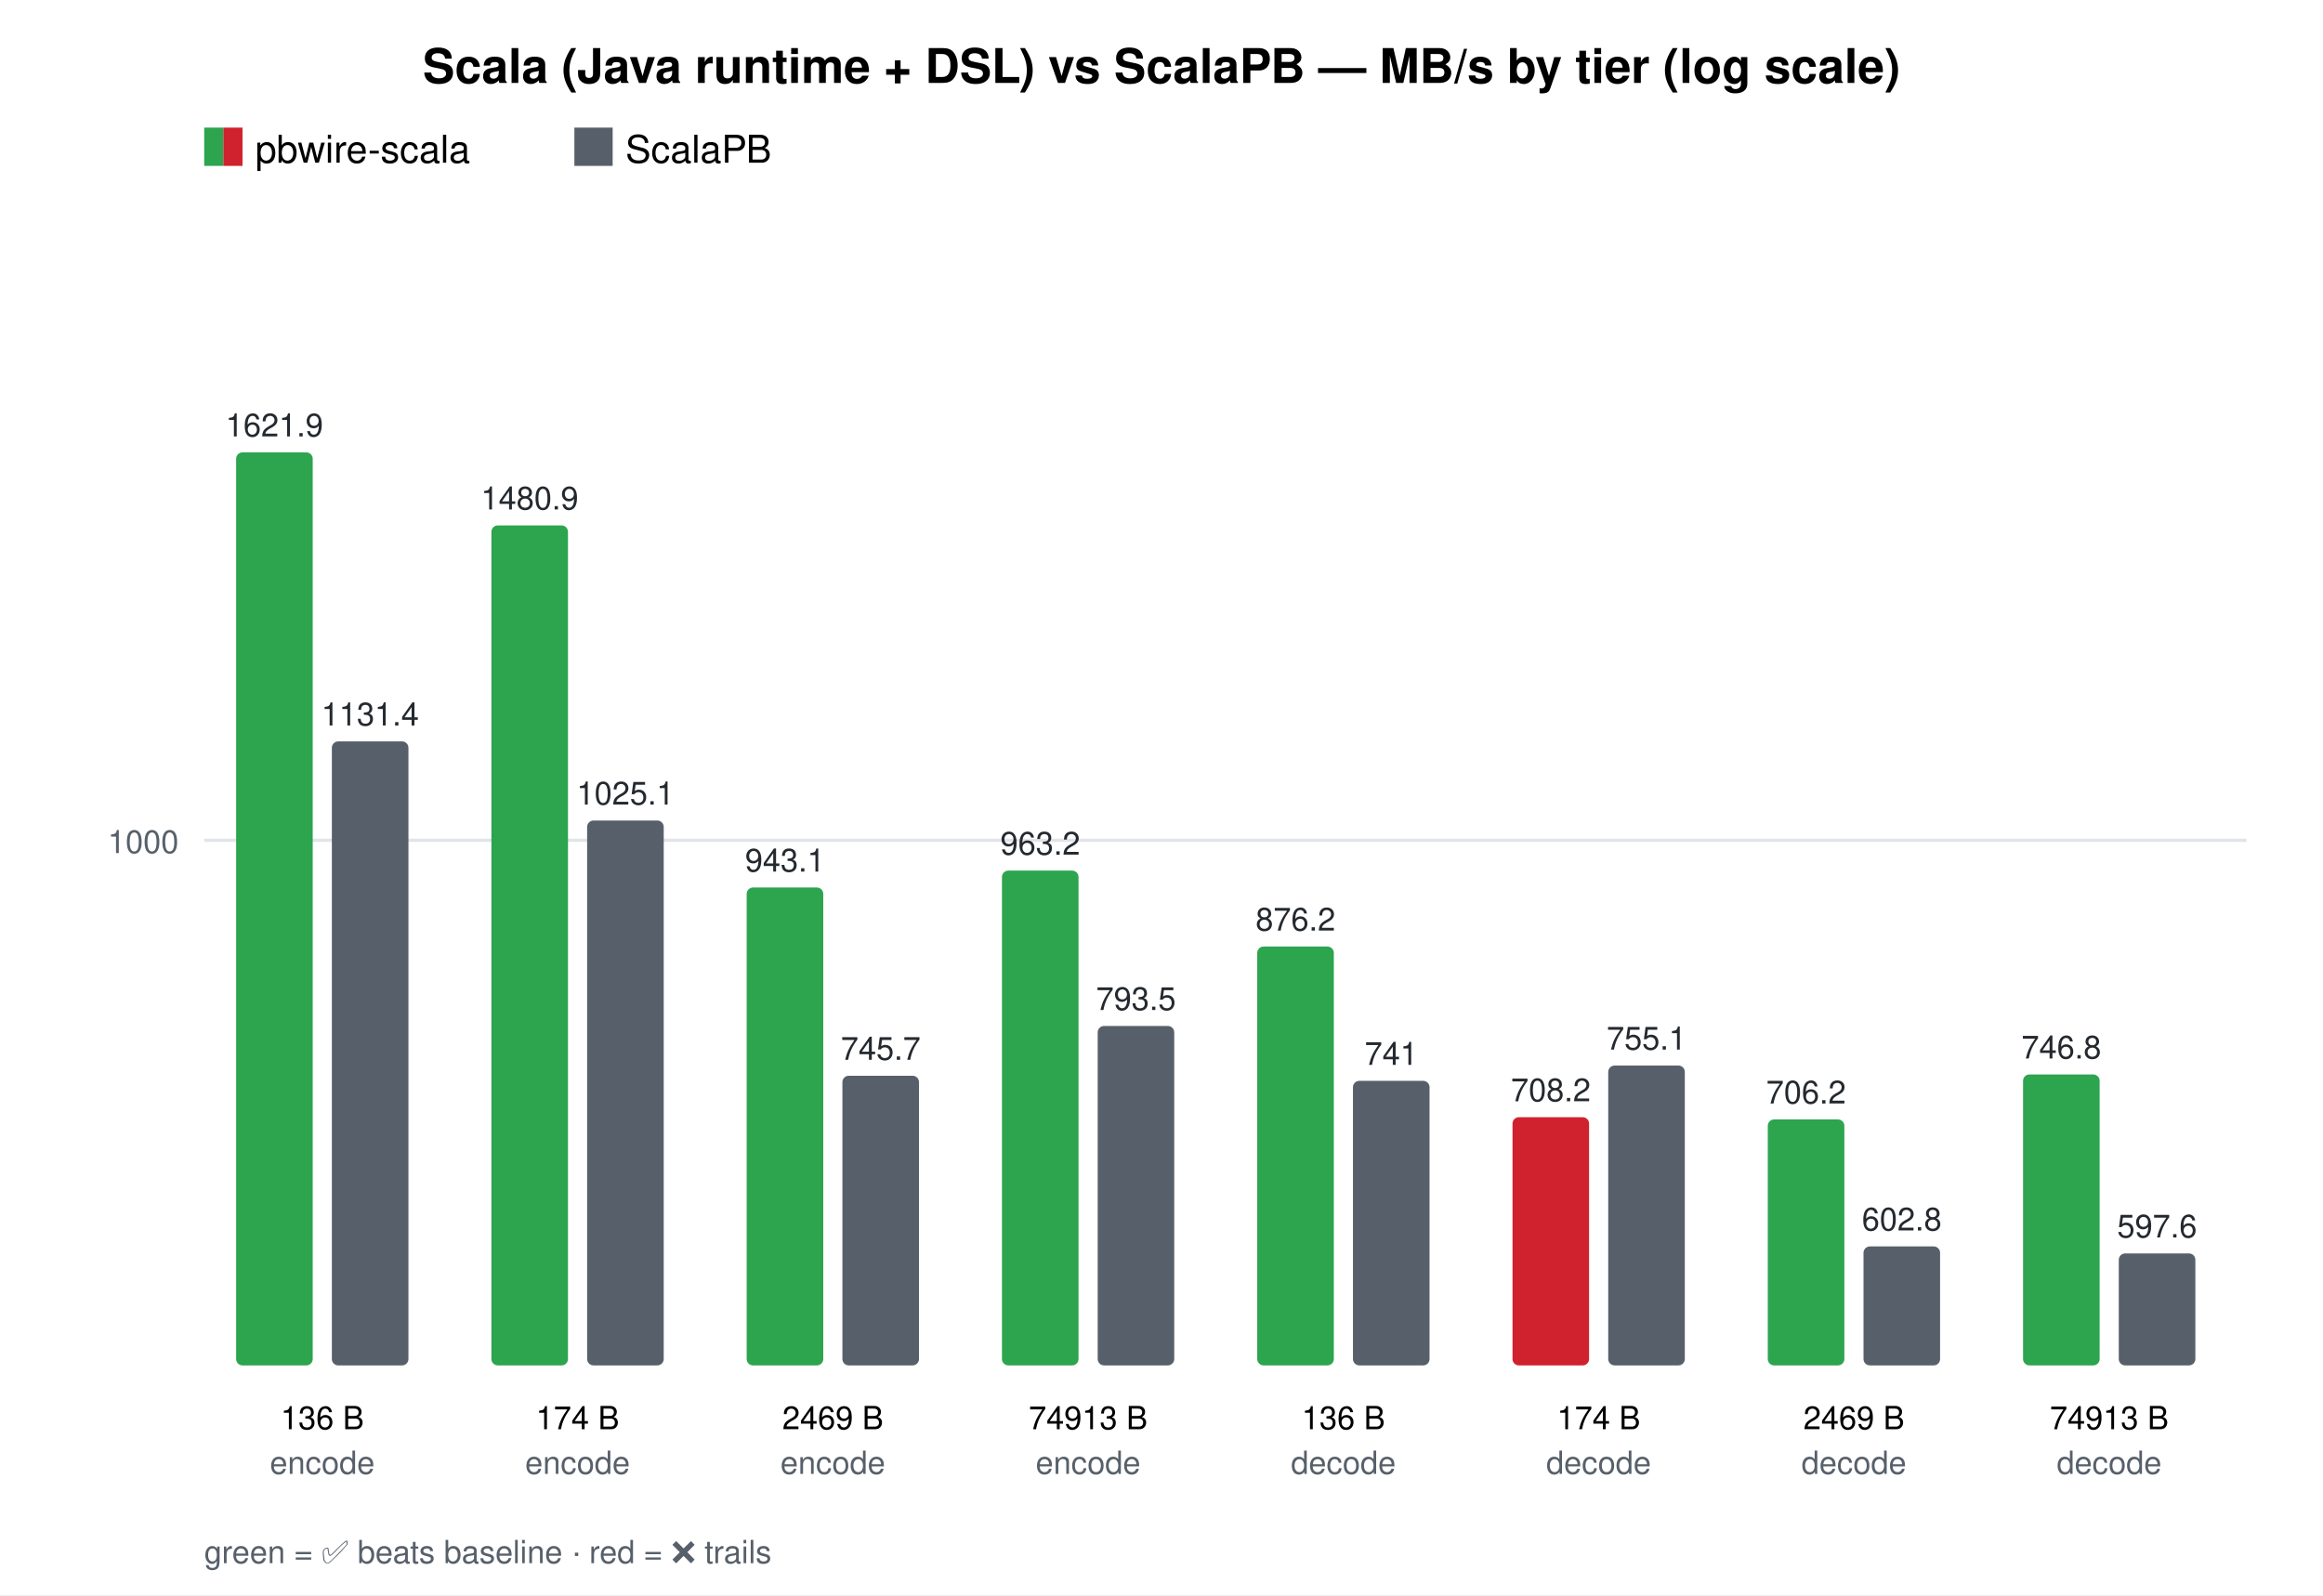
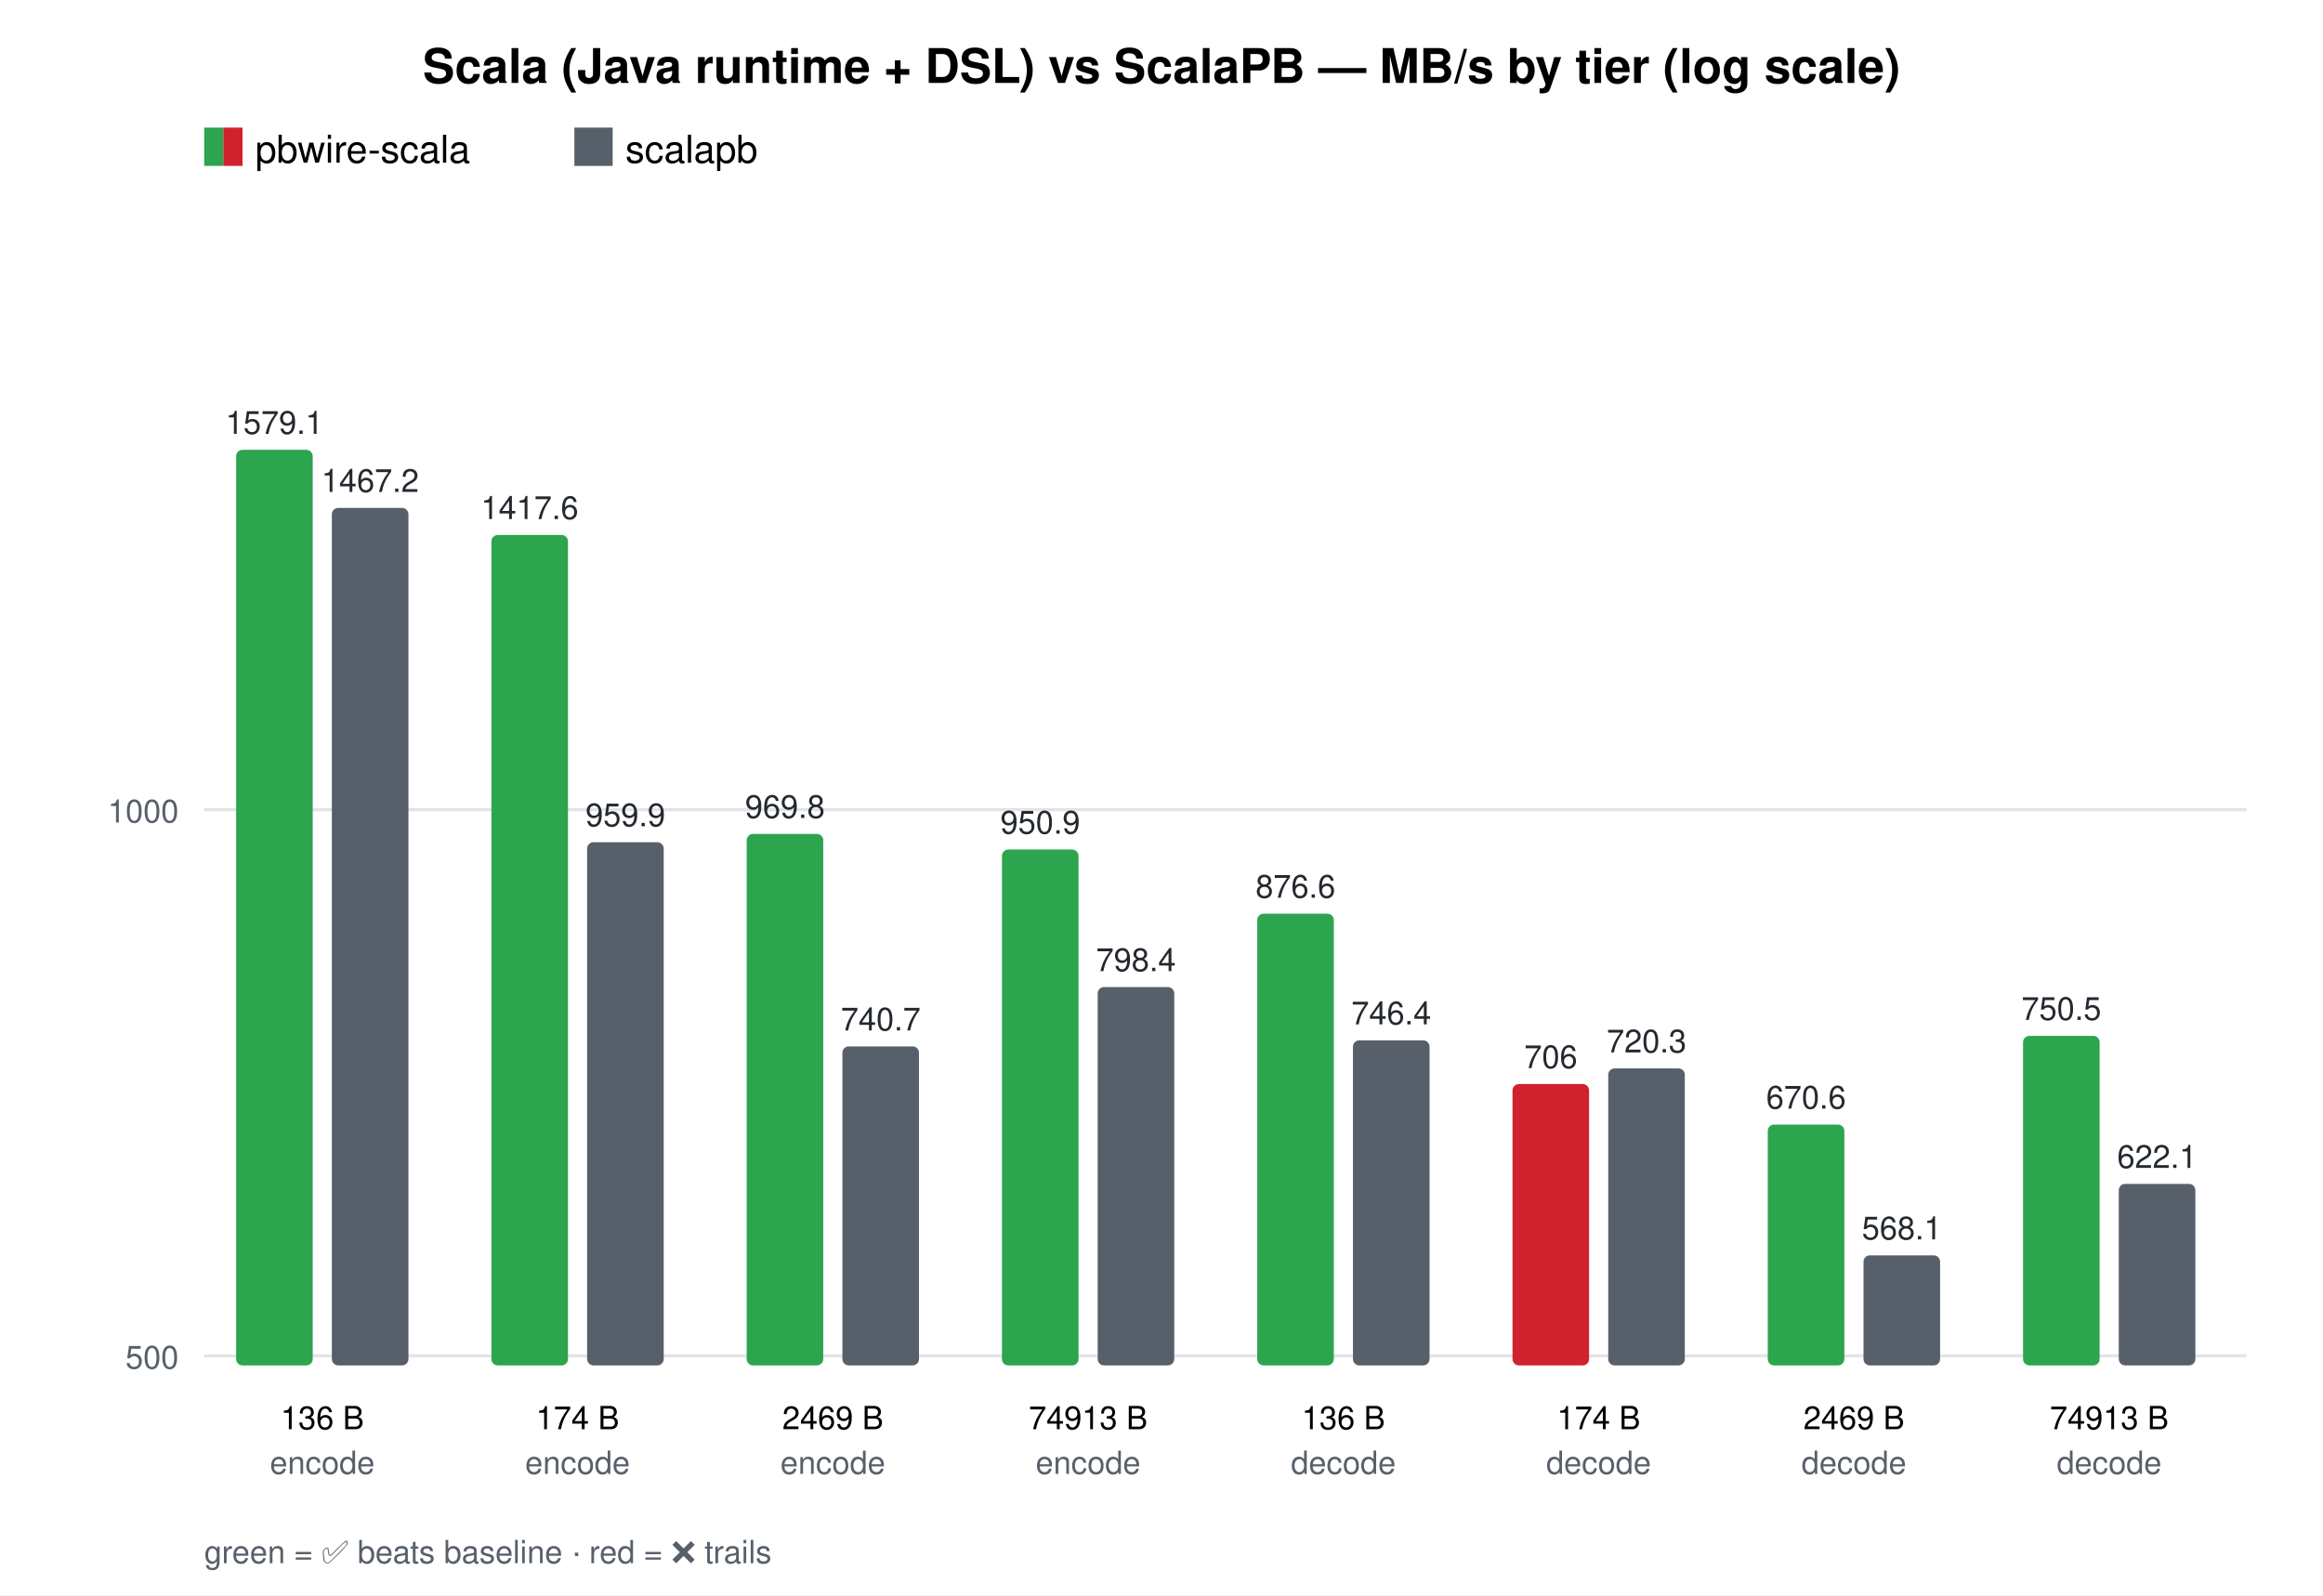
<svg xmlns="http://www.w3.org/2000/svg" width="728" height="500" font-family="Helvetica, Arial, sans-serif">
  <rect width="728" height="500" fill="#ffffff" />
  <text x="364.0" y="26" text-anchor="middle" font-size="15" font-weight="bold">Scala (Java runtime + DSL) vs ScalaPB — MB/s by tier (log scale)</text>
  <rect x="64" y="40" width="6" height="12" fill="#2da44e" />
  <rect x="70" y="40" width="6" height="12" fill="#cf222e" />
  <text x="80" y="51" font-size="12">pbwire-scala</text>
  <rect x="180.0" y="40" width="12" height="12" fill="#57606a" />
-   <text x="196.0" y="51" font-size="12">ScalaPB</text>
-   <line x1="64" y1="263.4" x2="704" y2="263.4" stroke="#e1e4e8" />
-   <text x="56" y="267.4" text-anchor="end" font-size="10" fill="#57606a">1000</text>
+   <text x="196.0" y="51" font-size="12">scalapb</text>
+   <line x1="64" y1="425.0" x2="704" y2="425.0" stroke="#e1e4e8" />
+   <text x="56" y="429.0" text-anchor="end" font-size="10" fill="#57606a">500</text>
+   <line x1="64" y1="253.8" x2="704" y2="253.8" stroke="#e1e4e8" />
+   <text x="56" y="257.8" text-anchor="end" font-size="10" fill="#57606a">1000</text>
  <text x="101.0" y="448" text-anchor="middle" font-size="10">136 B</text>
  <text x="101.0" y="462" text-anchor="middle" font-size="10" fill="#57606a">encode</text>
-   <rect x="74.0" y="141.8" width="24" height="286.2" rx="2" fill="#2da44e" />
-   <text x="86.0" y="136.8" text-anchor="middle" font-size="10" fill="#24292f">1621.9</text>
-   <rect x="104.0" y="232.4" width="24" height="195.6" rx="2" fill="#57606a" />
-   <text x="116.0" y="227.4" text-anchor="middle" font-size="10" fill="#24292f">1131.4</text>
+   <rect x="74.0" y="141.0" width="24" height="287.0" rx="2" fill="#2da44e" />
+   <text x="86.0" y="136.0" text-anchor="middle" font-size="10" fill="#24292f">1579.1</text>
+   <rect x="104.0" y="159.2" width="24" height="268.8" rx="2" fill="#57606a" />
+   <text x="116.0" y="154.2" text-anchor="middle" font-size="10" fill="#24292f">1467.2</text>
  <text x="181.0" y="448" text-anchor="middle" font-size="10">174 B</text>
  <text x="181.0" y="462" text-anchor="middle" font-size="10" fill="#57606a">encode</text>
-   <rect x="154.0" y="164.7" width="24" height="263.3" rx="2" fill="#2da44e" />
-   <text x="166.0" y="159.7" text-anchor="middle" font-size="10" fill="#24292f">1480.9</text>
-   <rect x="184.0" y="257.2" width="24" height="170.8" rx="2" fill="#57606a" />
-   <text x="196.0" y="252.2" text-anchor="middle" font-size="10" fill="#24292f">1025.1</text>
+   <rect x="154.0" y="167.7" width="24" height="260.3" rx="2" fill="#2da44e" />
+   <text x="166.0" y="162.7" text-anchor="middle" font-size="10" fill="#24292f">1417.6</text>
+   <rect x="184.0" y="264.0" width="24" height="164.0" rx="2" fill="#57606a" />
+   <text x="196.0" y="259.0" text-anchor="middle" font-size="10" fill="#24292f">959.9</text>
  <text x="261.0" y="448" text-anchor="middle" font-size="10">2469 B</text>
  <text x="261.0" y="462" text-anchor="middle" font-size="10" fill="#57606a">encode</text>
-   <rect x="234.0" y="278.2" width="24" height="149.8" rx="2" fill="#2da44e" />
-   <text x="246.0" y="273.2" text-anchor="middle" font-size="10" fill="#24292f">943.1</text>
-   <rect x="264.0" y="337.2" width="24" height="90.8" rx="2" fill="#57606a" />
-   <text x="276.0" y="332.2" text-anchor="middle" font-size="10" fill="#24292f">745.7</text>
+   <rect x="234.0" y="261.4" width="24" height="166.6" rx="2" fill="#2da44e" />
+   <text x="246.0" y="256.4" text-anchor="middle" font-size="10" fill="#24292f">969.8</text>
+   <rect x="264.0" y="328.0" width="24" height="100.0" rx="2" fill="#57606a" />
+   <text x="276.0" y="323.0" text-anchor="middle" font-size="10" fill="#24292f">740.7</text>
  <text x="341.0" y="448" text-anchor="middle" font-size="10">74913 B</text>
  <text x="341.0" y="462" text-anchor="middle" font-size="10" fill="#57606a">encode</text>
-   <rect x="314.0" y="272.9" width="24" height="155.1" rx="2" fill="#2da44e" />
-   <text x="326.0" y="267.9" text-anchor="middle" font-size="10" fill="#24292f">963.2</text>
-   <rect x="344.0" y="321.6" width="24" height="106.4" rx="2" fill="#57606a" />
-   <text x="356.0" y="316.6" text-anchor="middle" font-size="10" fill="#24292f">793.5</text>
+   <rect x="314.0" y="266.3" width="24" height="161.7" rx="2" fill="#2da44e" />
+   <text x="326.0" y="261.3" text-anchor="middle" font-size="10" fill="#24292f">950.9</text>
+   <rect x="344.0" y="309.4" width="24" height="118.6" rx="2" fill="#57606a" />
+   <text x="356.0" y="304.4" text-anchor="middle" font-size="10" fill="#24292f">798.4</text>
  <text x="421.0" y="448" text-anchor="middle" font-size="10">136 B</text>
  <text x="421.0" y="462" text-anchor="middle" font-size="10" fill="#57606a">decode</text>
-   <rect x="394.0" y="296.7" width="24" height="131.3" rx="2" fill="#2da44e" />
-   <text x="406.0" y="291.7" text-anchor="middle" font-size="10" fill="#24292f">876.2</text>
-   <rect x="424.0" y="338.8" width="24" height="89.2" rx="2" fill="#57606a" />
-   <text x="436.0" y="333.8" text-anchor="middle" font-size="10" fill="#24292f">741</text>
+   <rect x="394.0" y="286.4" width="24" height="141.6" rx="2" fill="#2da44e" />
+   <text x="406.0" y="281.4" text-anchor="middle" font-size="10" fill="#24292f">876.6</text>
+   <rect x="424.0" y="326.1" width="24" height="101.9" rx="2" fill="#57606a" />
+   <text x="436.0" y="321.1" text-anchor="middle" font-size="10" fill="#24292f">746.4</text>
  <text x="501.0" y="448" text-anchor="middle" font-size="10">174 B</text>
  <text x="501.0" y="462" text-anchor="middle" font-size="10" fill="#57606a">decode</text>
-   <rect x="474.0" y="350.2" width="24" height="77.8" rx="2" fill="#cf222e" />
-   <text x="486.0" y="345.2" text-anchor="middle" font-size="10" fill="#24292f">708.2</text>
-   <rect x="504.0" y="334.0" width="24" height="94.0" rx="2" fill="#57606a" />
-   <text x="516.0" y="329.0" text-anchor="middle" font-size="10" fill="#24292f">755.1</text>
+   <rect x="474.0" y="339.8" width="24" height="88.2" rx="2" fill="#cf222e" />
+   <text x="486.0" y="334.8" text-anchor="middle" font-size="10" fill="#24292f">706</text>
+   <rect x="504.0" y="334.9" width="24" height="93.1" rx="2" fill="#57606a" />
+   <text x="516.0" y="329.9" text-anchor="middle" font-size="10" fill="#24292f">720.3</text>
  <text x="581.0" y="448" text-anchor="middle" font-size="10">2469 B</text>
  <text x="581.0" y="462" text-anchor="middle" font-size="10" fill="#57606a">decode</text>
-   <rect x="554.0" y="350.9" width="24" height="77.1" rx="2" fill="#2da44e" />
-   <text x="566.0" y="345.9" text-anchor="middle" font-size="10" fill="#24292f">706.2</text>
-   <rect x="584.0" y="390.7" width="24" height="37.3" rx="2" fill="#57606a" />
-   <text x="596.0" y="385.7" text-anchor="middle" font-size="10" fill="#24292f">602.8</text>
+   <rect x="554.0" y="352.5" width="24" height="75.5" rx="2" fill="#2da44e" />
+   <text x="566.0" y="347.5" text-anchor="middle" font-size="10" fill="#24292f">670.6</text>
+   <rect x="584.0" y="393.5" width="24" height="34.5" rx="2" fill="#57606a" />
+   <text x="596.0" y="388.5" text-anchor="middle" font-size="10" fill="#24292f">568.1</text>
  <text x="661.0" y="448" text-anchor="middle" font-size="10">74913 B</text>
  <text x="661.0" y="462" text-anchor="middle" font-size="10" fill="#57606a">decode</text>
-   <rect x="634.0" y="336.8" width="24" height="91.2" rx="2" fill="#2da44e" />
-   <text x="646.0" y="331.8" text-anchor="middle" font-size="10" fill="#24292f">746.8</text>
-   <rect x="664.0" y="392.9" width="24" height="35.1" rx="2" fill="#57606a" />
-   <text x="676.0" y="387.9" text-anchor="middle" font-size="10" fill="#24292f">597.6</text>
+   <rect x="634.0" y="324.7" width="24" height="103.3" rx="2" fill="#2da44e" />
+   <text x="646.0" y="319.7" text-anchor="middle" font-size="10" fill="#24292f">750.5</text>
+   <rect x="664.0" y="371.1" width="24" height="56.9" rx="2" fill="#57606a" />
+   <text x="676.0" y="366.1" text-anchor="middle" font-size="10" fill="#24292f">622.1</text>
  <text x="64" y="490" font-size="10" fill="#57606a">green = ✅ beats baseline · red = ❌ trails</text>
</svg>
